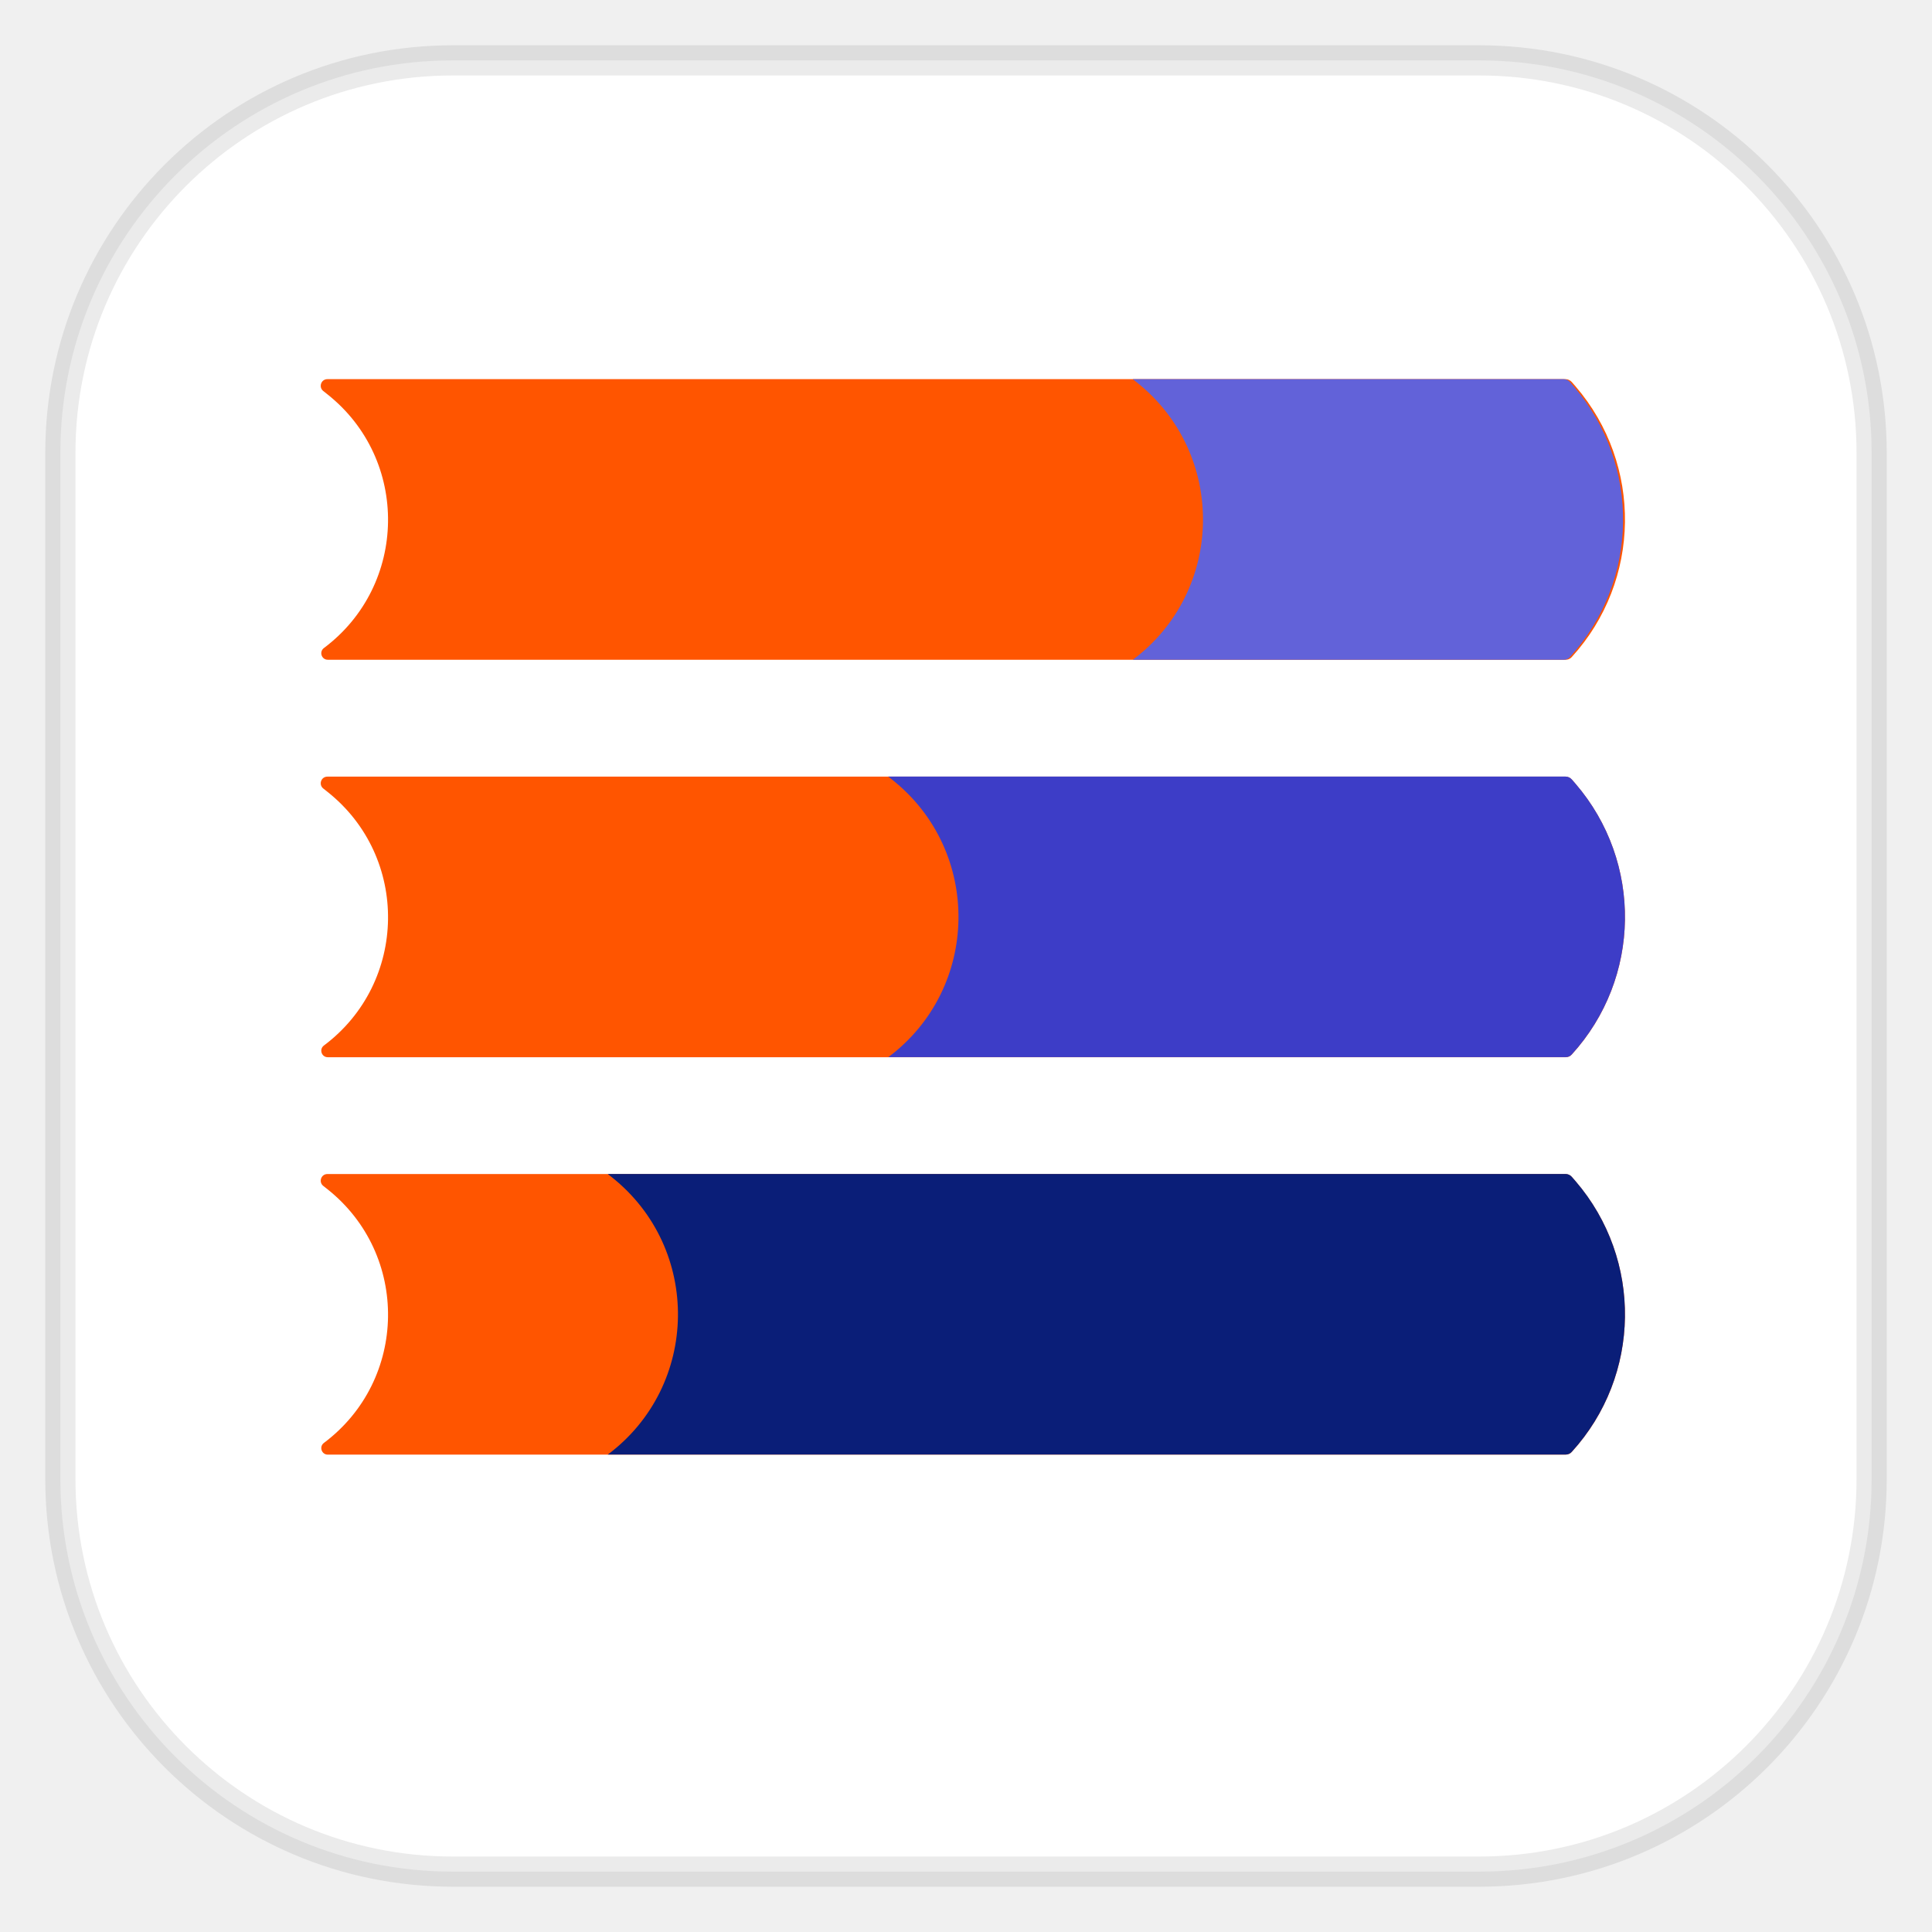
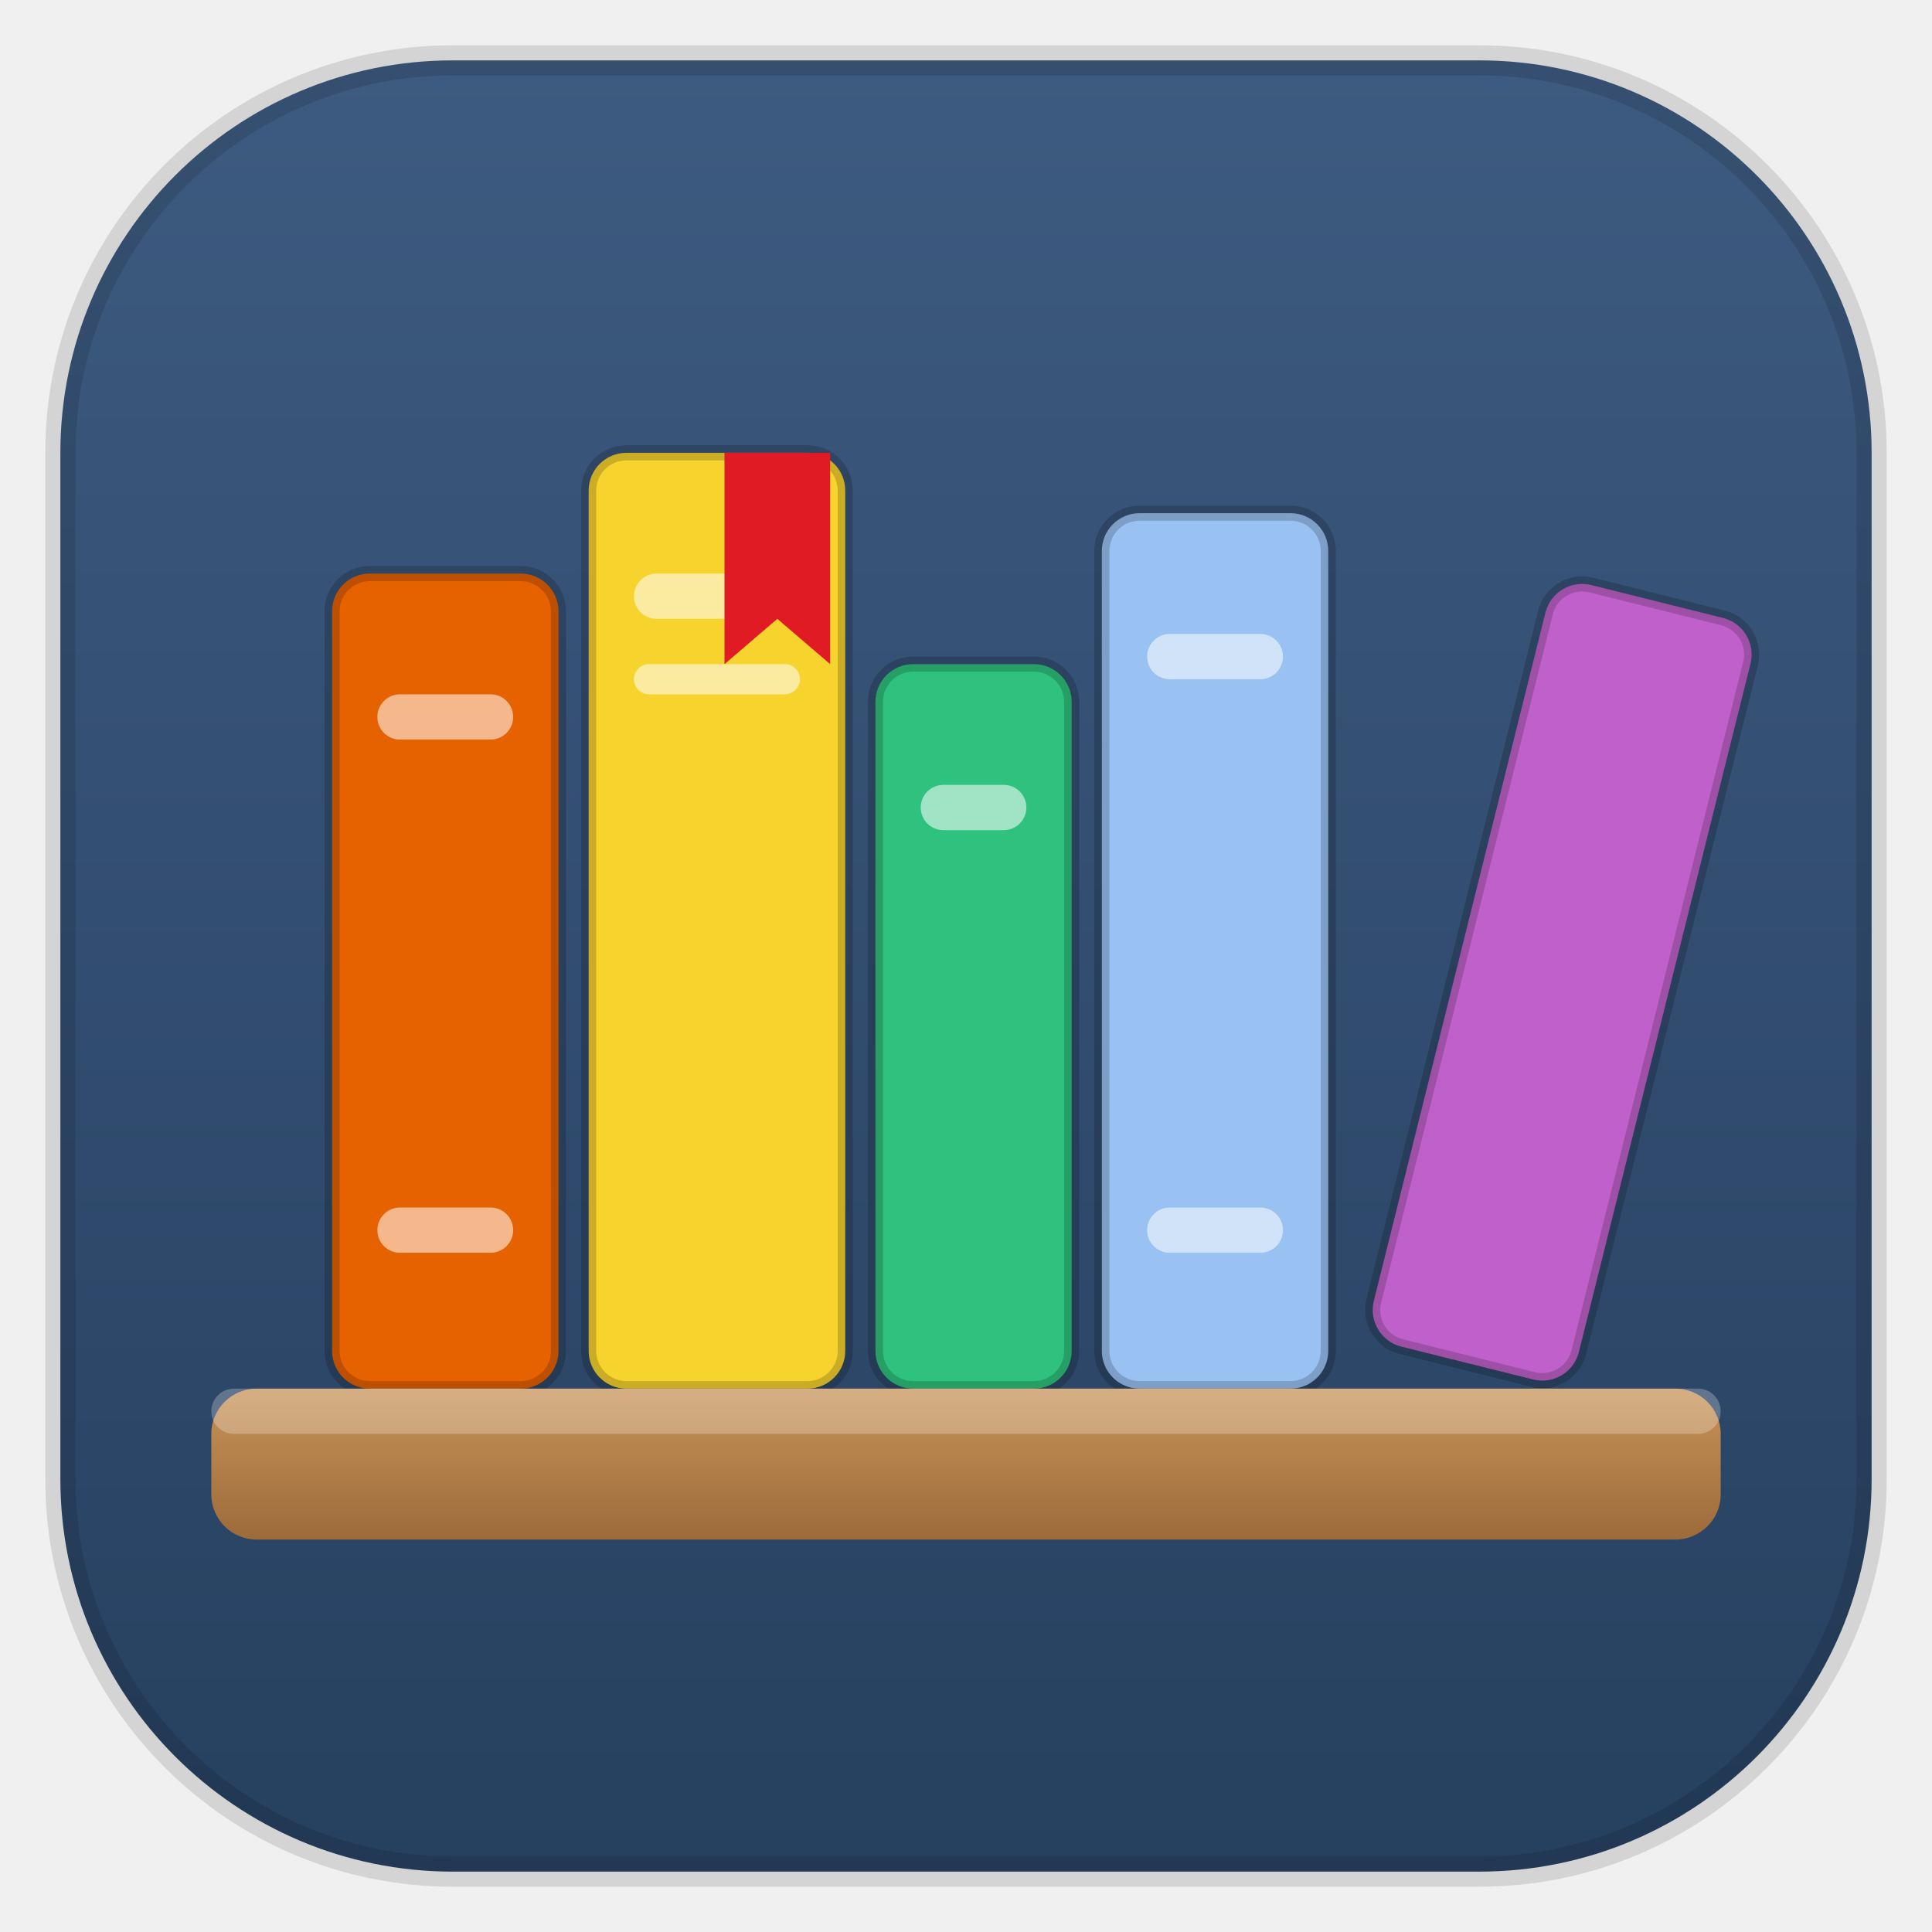
<svg xmlns="http://www.w3.org/2000/svg" width="128" height="128" viewBox="0 0 128 128">
-   <rect x="4" y="4" width="120" height="120" rx="26" fill="#ffffff" />
-   <rect x="4" y="4" width="120" height="120" rx="26" fill="none" stroke="#000" stroke-opacity=".08" stroke-width="2" />
-   <g transform="translate(14 10) scale(0.84)">
-     <path d="M8.828 18.934L9.155 19.193C15.648 24.336 15.509 34.243 8.878 39.209C8.487 39.506 8.695 40.131 9.187 40.131H106.824C107.007 40.131 107.184 40.055 107.303 39.916C112.781 33.902 112.907 24.746 107.606 18.574L107.31 18.233C107.184 18.088 107.001 18 106.805 18H9.155C8.657 18 8.443 18.625 8.828 18.934V18.934Z" fill="#FF5500" />
-     <path d="M8.828 50.284L9.155 50.543C15.648 55.686 15.509 65.593 8.878 70.559C8.487 70.856 8.695 71.481 9.187 71.481H106.824C107.007 71.481 107.184 71.405 107.303 71.266C112.781 65.252 112.907 56.096 107.606 49.924L107.31 49.584C107.184 49.438 107.001 49.35 106.805 49.35H9.155C8.657 49.35 8.443 49.975 8.828 50.284V50.284Z" fill="#FF5500" />
-     <path d="M8.828 81.628L9.155 81.887C15.648 87.036 15.509 96.937 8.878 101.903C8.487 102.2 8.695 102.825 9.187 102.825H106.824C107.007 102.825 107.184 102.749 107.303 102.61C112.781 96.596 112.907 87.44 107.606 81.268L107.31 80.927C107.184 80.776 107.001 80.694 106.805 80.694H9.155C8.657 80.694 8.443 81.319 8.828 81.628V81.628Z" fill="#FF5500" />
-     <path d="M72.683 18.006L72.986 18.246C80.083 23.875 79.932 34.704 72.683 40.131H106.676C106.859 40.131 107.036 40.055 107.155 39.916C112.633 33.902 112.759 24.746 107.458 18.574L107.162 18.233C107.036 18.088 106.853 18 106.658 18H72.683V18.006Z" fill="#6262D9" />
-     <path d="M53.398 49.35L53.7 49.59C60.798 55.219 60.647 66.047 53.398 71.475H106.824C107.007 71.475 107.184 71.399 107.303 71.26C112.781 65.246 112.907 56.09 107.606 49.918L107.31 49.577C107.184 49.432 107.001 49.344 106.805 49.344H53.398V49.35Z" fill="#3D3DC7" />
-     <path d="M31.273 80.694L31.576 80.934C38.673 86.563 38.522 97.391 31.273 102.818H106.824C107.007 102.818 107.184 102.743 107.303 102.604C112.781 96.59 112.907 87.433 107.606 81.262L107.31 80.921C107.184 80.77 107.001 80.688 106.805 80.688H31.273V80.694Z" fill="#0A1E78" />
+   <defs>
+     <linearGradient id="bg" x1="0" y1="0" x2="0" y2="1">
+       <stop offset="0" stop-color="#3d5a80" />
+       <stop offset="1" stop-color="#26405f" />
+     </linearGradient>
+     <linearGradient id="shelf" x1="0" y1="0" x2="0" y2="1">
+       <stop offset="0" stop-color="#c8935a" />
+       <stop offset="1" stop-color="#9c6b3a" />
+     </linearGradient>
+   </defs>
+   <rect x="4" y="4" width="120" height="120" rx="26" fill="url(#bg)" />
+   <rect x="4" y="4" width="120" height="120" rx="26" fill="none" stroke="#000" stroke-opacity=".12" stroke-width="2" />
+   <g stroke="#000" stroke-opacity=".18" stroke-width="1">
+     <rect x="22" y="38" width="15" height="54" rx="2.5" fill="#e66100" />
+     <rect x="39" y="30" width="17" height="62" rx="2.5" fill="#f6d32d" />
+     <rect x="58" y="44" width="13" height="48" rx="2.5" fill="#2ec27e" />
+     <rect x="73" y="34" width="15" height="58" rx="2.5" fill="#99c1f1" />
+     <rect x="90" y="40" width="14" height="52" rx="2.5" fill="#c061cb" transform="rotate(14 104 92)" />
  </g>
+   <g fill="#fff" fill-opacity=".55">
+     <rect x="25" y="46" width="9" height="3" rx="1.5" />
+     <rect x="25" y="80" width="9" height="3" rx="1.5" />
+     <rect x="42" y="38" width="11" height="3" rx="1.5" />
+     <rect x="42" y="44" width="11" height="2" rx="1" />
+     <rect x="61" y="52" width="7" height="3" rx="1.5" />
+     <rect x="76" y="42" width="9" height="3" rx="1.5" />
+     <rect x="76" y="80" width="9" height="3" rx="1.5" />
+   </g>
+   <path d="M48 30 v14 l3.5 -3 l3.5 3 V30 z" fill="#e01b24" />
+   <rect x="14" y="92" width="100" height="10" rx="3" fill="url(#shelf)" />
+   <rect x="14" y="92" width="100" height="3" rx="1.5" fill="#fff" fill-opacity=".25" />
</svg>
